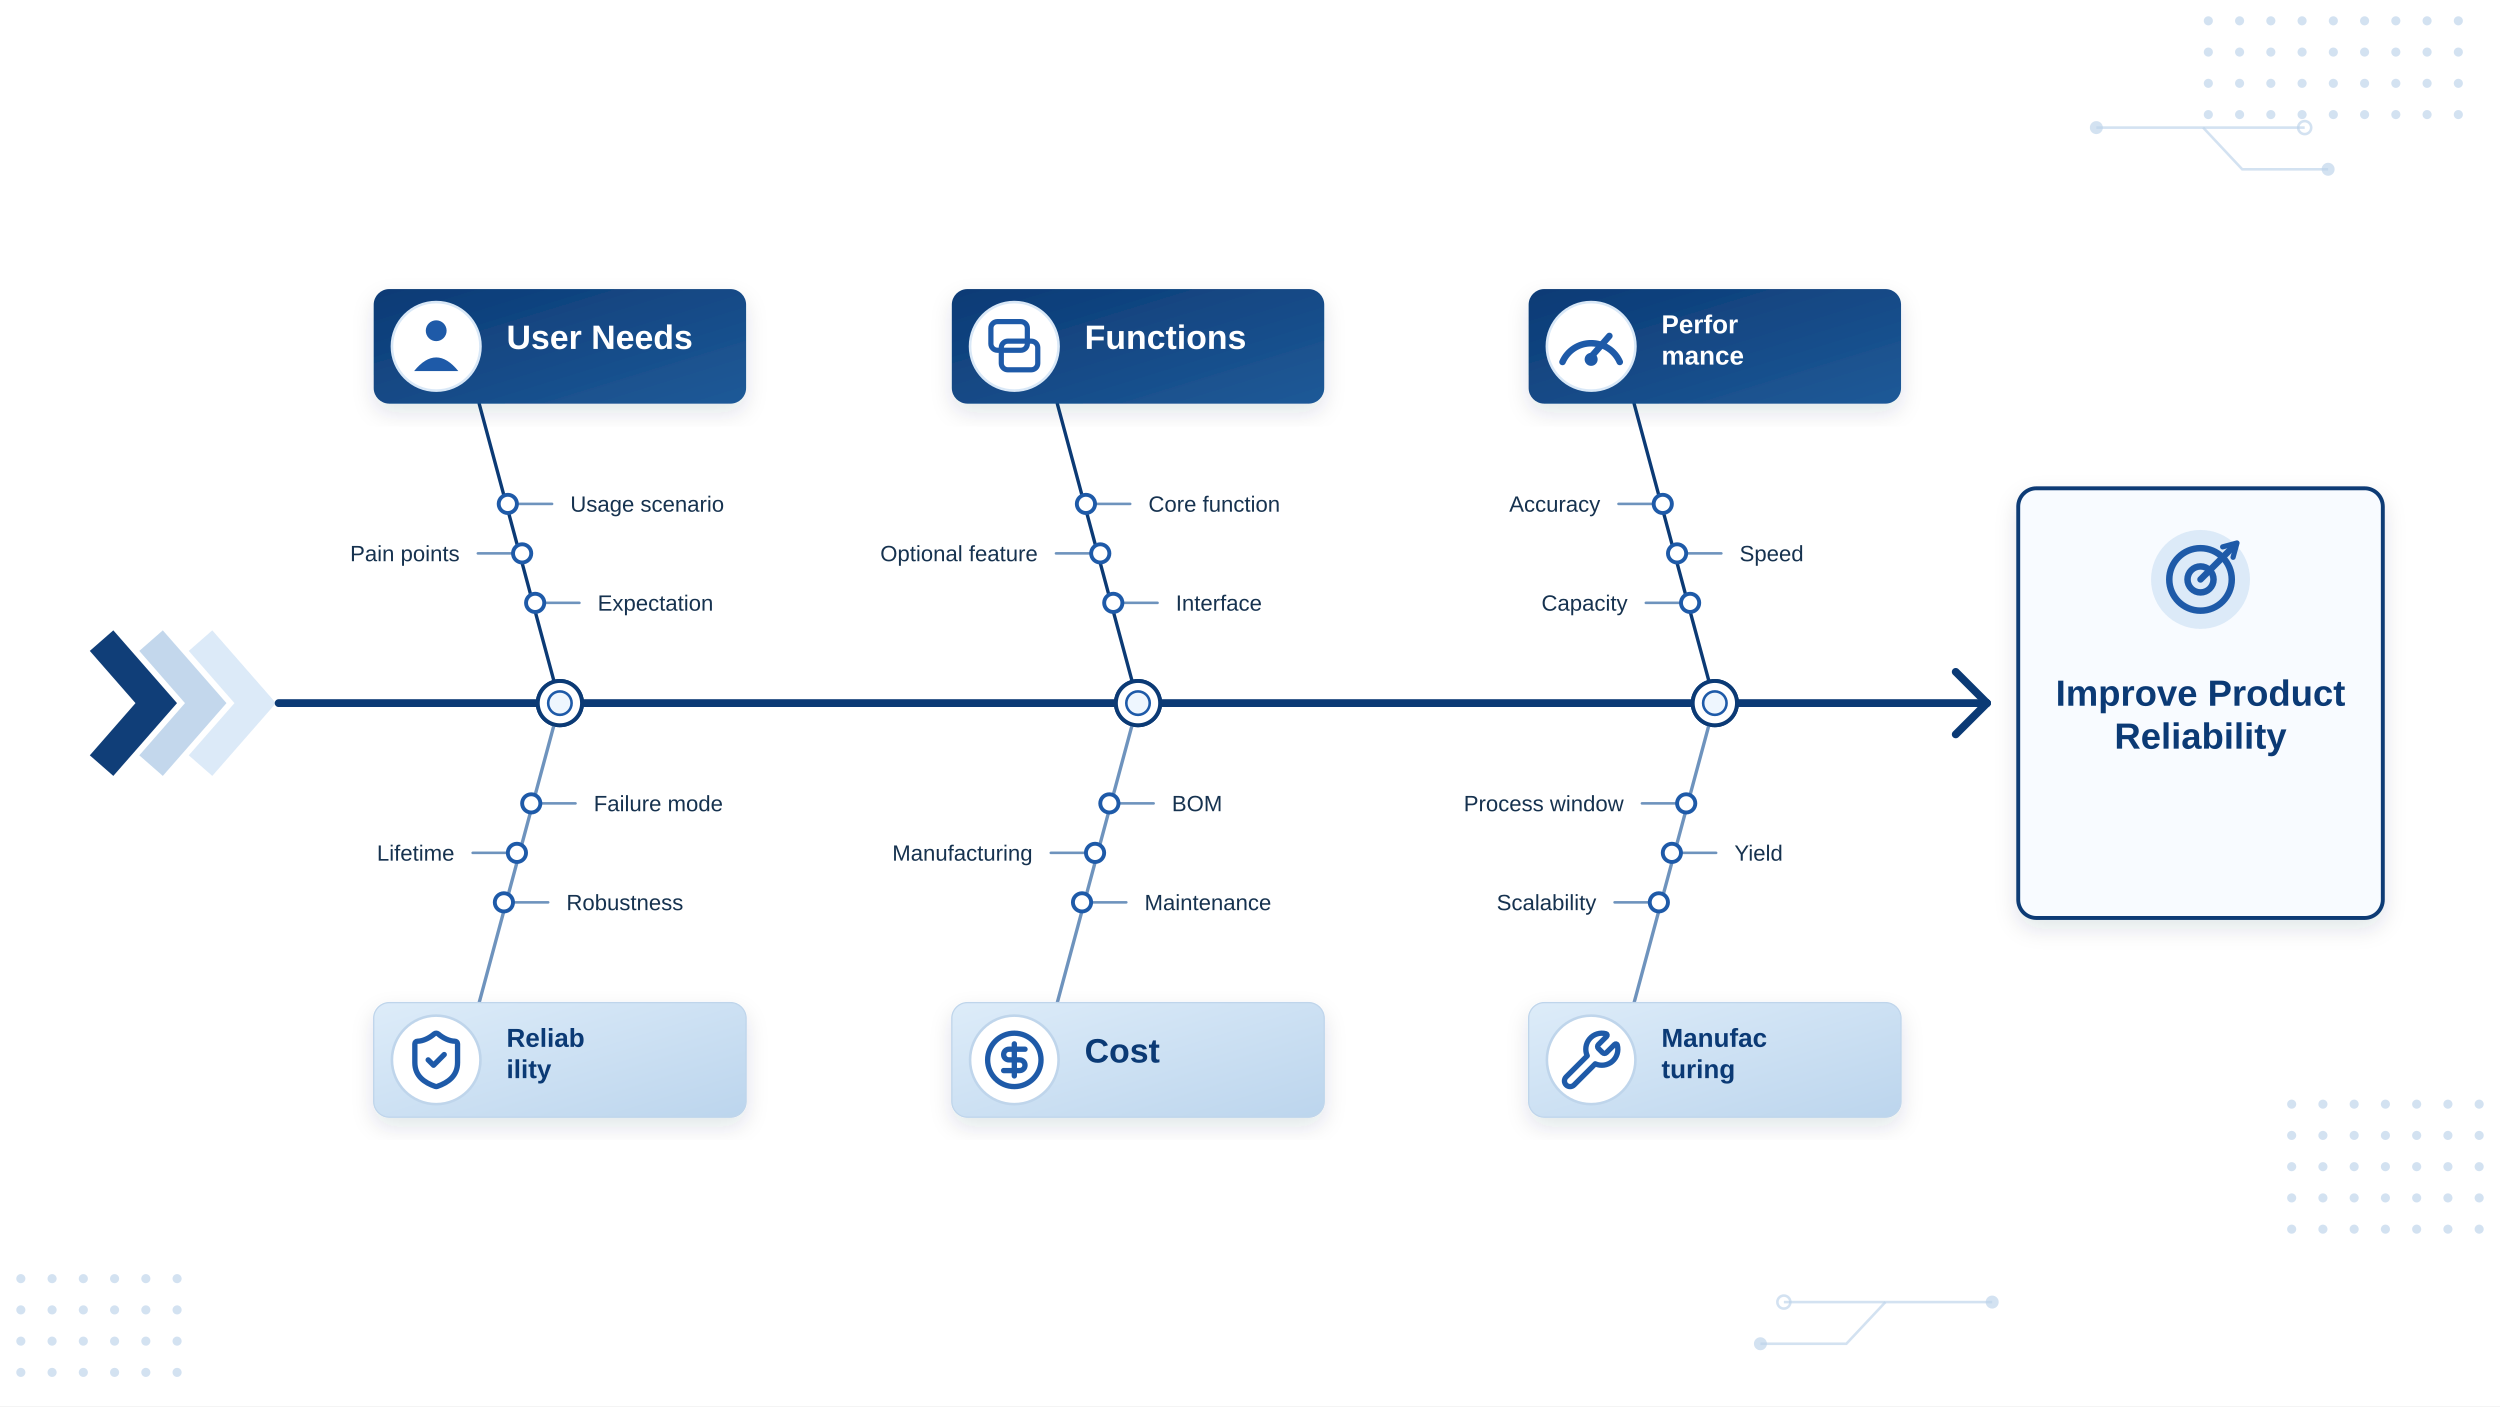
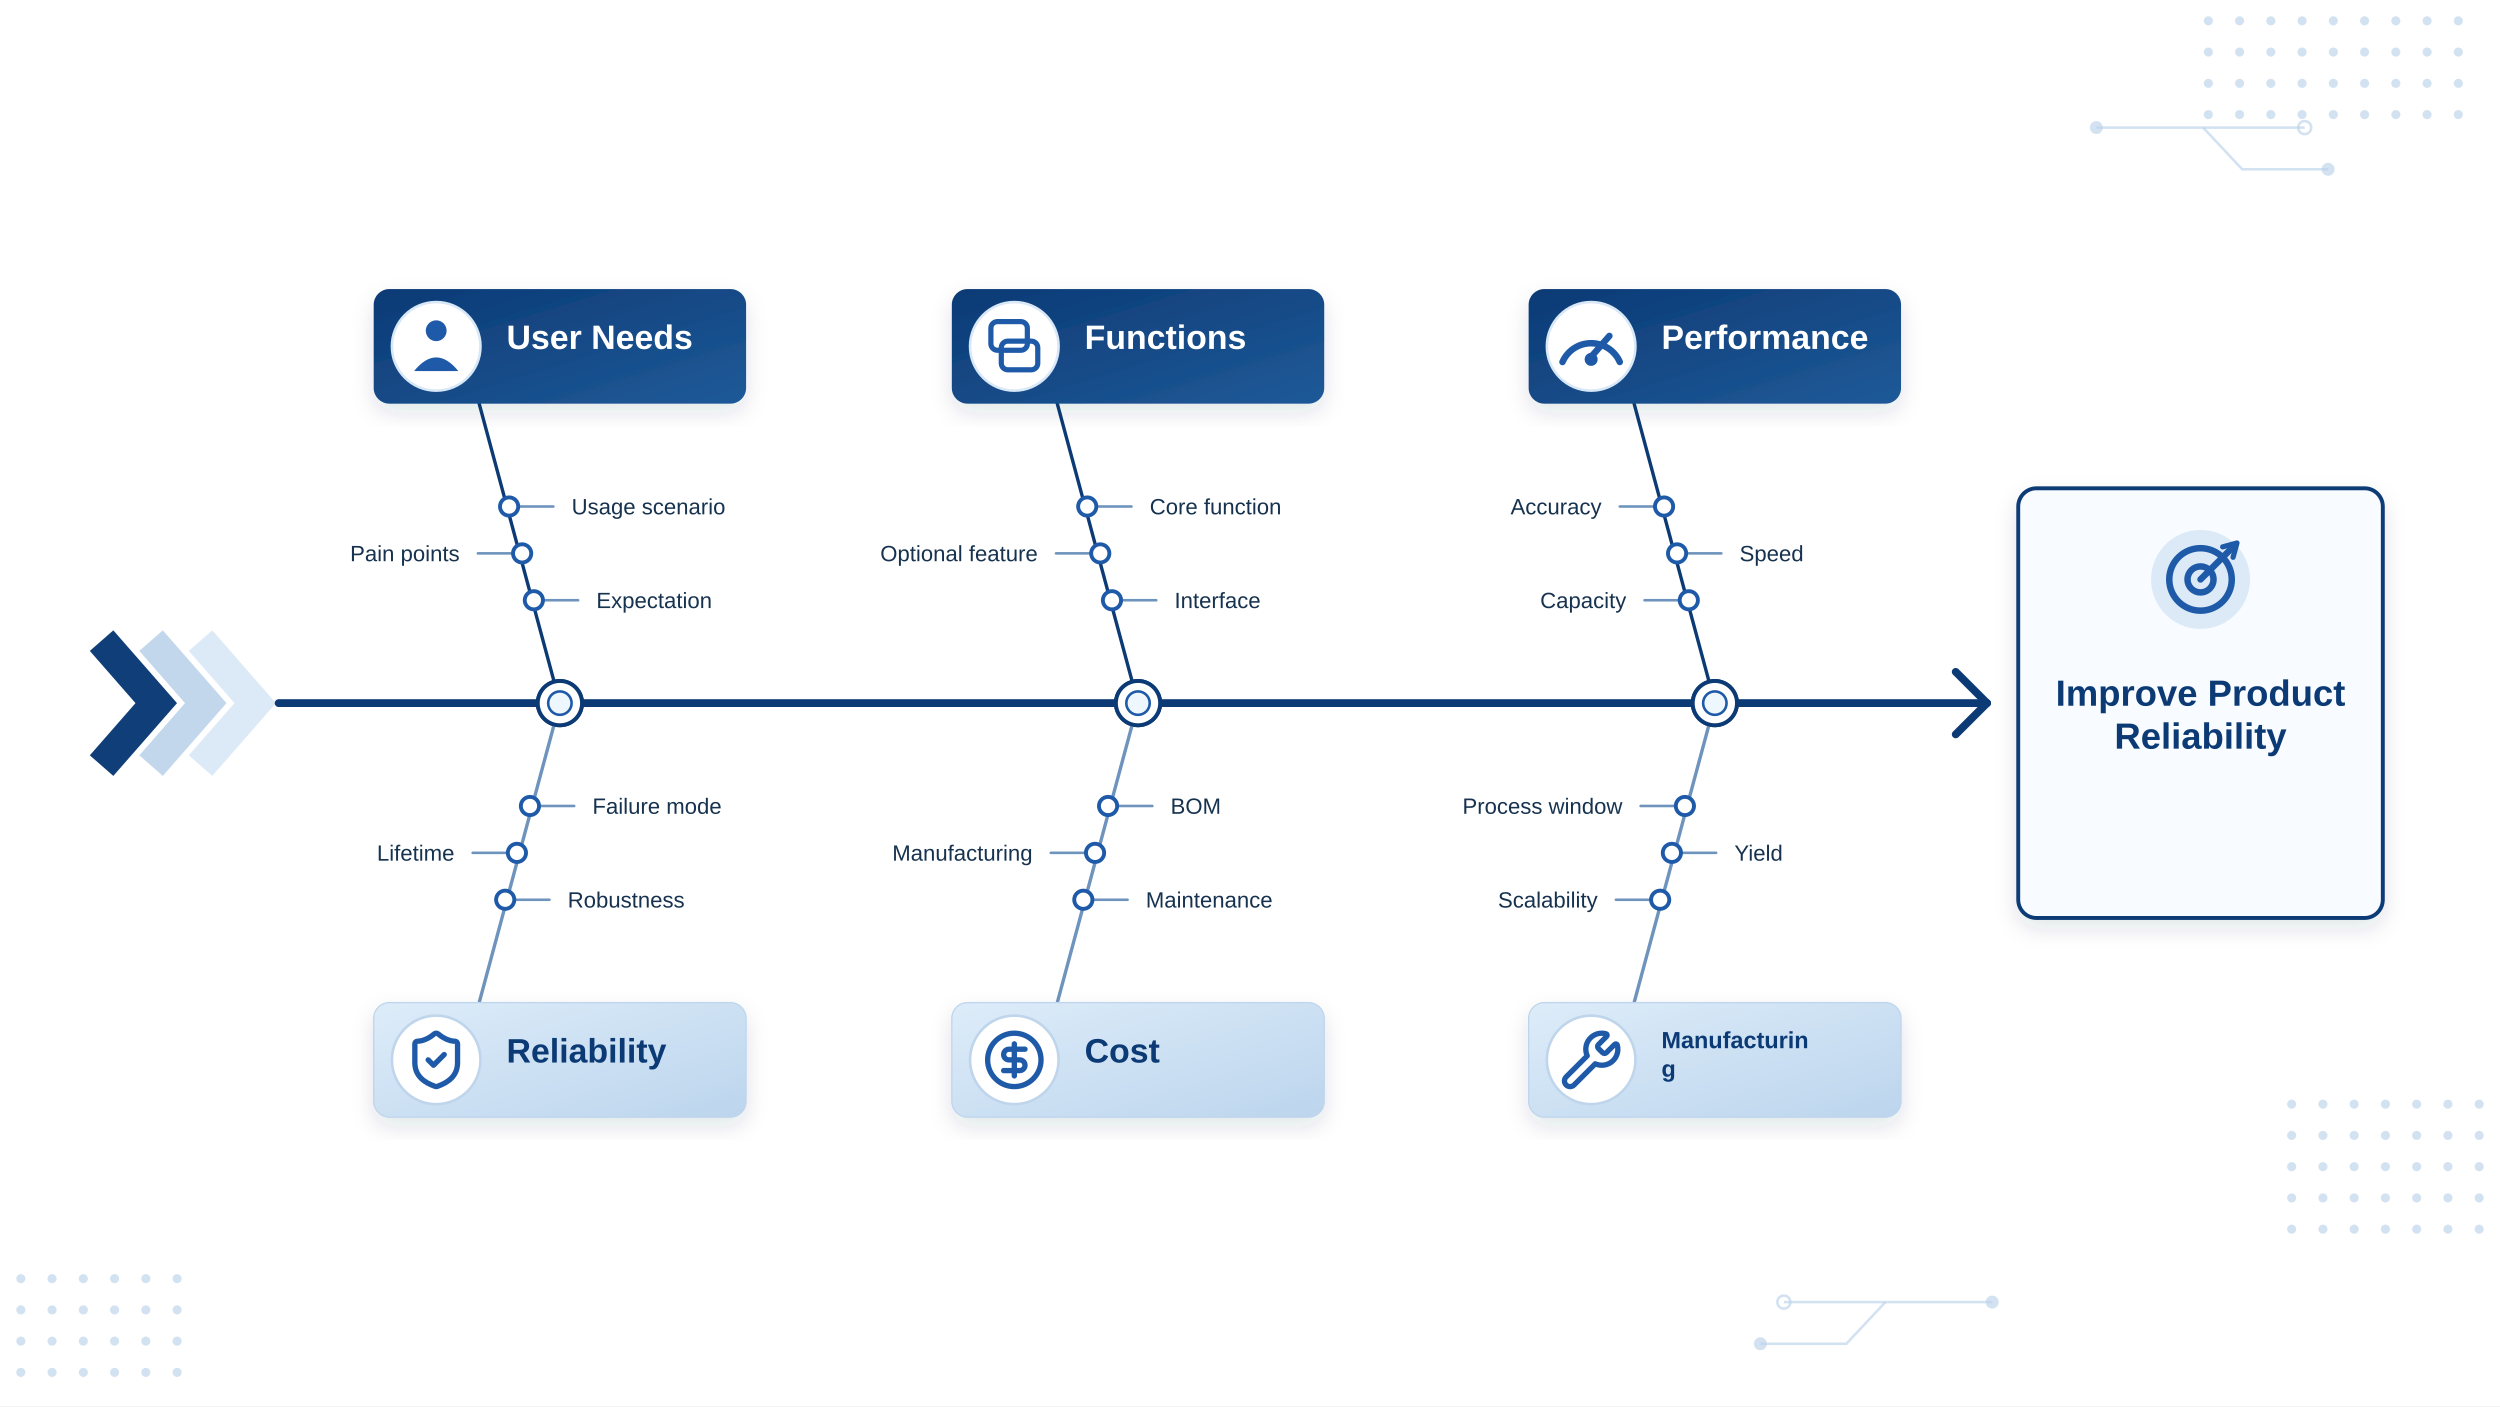
<svg xmlns="http://www.w3.org/2000/svg" width="1920" height="1080" viewBox="0 0 1920 1080" role="img" aria-label="Improve Product Reliability">
  <defs>
    <linearGradient id="topCardGradient" x1="0" y1="0" x2="1" y2="1">
      <stop offset="0%" stop-color="#0B3A75" />
      <stop offset="100%" stop-color="#1F5A98" />
    </linearGradient>
    <linearGradient id="bottomCardGradient" x1="0" y1="0" x2="1" y2="1">
      <stop offset="0%" stop-color="#DDECF9" />
      <stop offset="100%" stop-color="#BCD5ED" />
    </linearGradient>
    <filter id="softShadow" x="-20%" y="-20%" width="140%" height="140%">
      <feDropShadow dx="0" dy="7" stdDeviation="8" flood-color="#16324F" flood-opacity="0.12" />
    </filter>
  </defs>
  <rect x="0" y="0" width="1920" height="1080" fill="#FFFFFF" />
  <circle cx="1696" cy="16" r="3.5" fill="#BCD2EA" opacity="0.65" />
  <circle cx="1720" cy="16" r="3.5" fill="#BCD2EA" opacity="0.65" />
  <circle cx="1744" cy="16" r="3.5" fill="#BCD2EA" opacity="0.65" />
  <circle cx="1768" cy="16" r="3.5" fill="#BCD2EA" opacity="0.65" />
  <circle cx="1792" cy="16" r="3.5" fill="#BCD2EA" opacity="0.65" />
  <circle cx="1816" cy="16" r="3.5" fill="#BCD2EA" opacity="0.65" />
  <circle cx="1840" cy="16" r="3.5" fill="#BCD2EA" opacity="0.65" />
  <circle cx="1864" cy="16" r="3.5" fill="#BCD2EA" opacity="0.65" />
  <circle cx="1888" cy="16" r="3.5" fill="#BCD2EA" opacity="0.65" />
  <circle cx="1696" cy="40" r="3.5" fill="#BCD2EA" opacity="0.65" />
  <circle cx="1720" cy="40" r="3.5" fill="#BCD2EA" opacity="0.65" />
  <circle cx="1744" cy="40" r="3.5" fill="#BCD2EA" opacity="0.65" />
  <circle cx="1768" cy="40" r="3.5" fill="#BCD2EA" opacity="0.65" />
  <circle cx="1792" cy="40" r="3.5" fill="#BCD2EA" opacity="0.65" />
  <circle cx="1816" cy="40" r="3.5" fill="#BCD2EA" opacity="0.65" />
  <circle cx="1840" cy="40" r="3.5" fill="#BCD2EA" opacity="0.65" />
  <circle cx="1864" cy="40" r="3.5" fill="#BCD2EA" opacity="0.65" />
  <circle cx="1888" cy="40" r="3.5" fill="#BCD2EA" opacity="0.65" />
  <circle cx="1696" cy="64" r="3.5" fill="#BCD2EA" opacity="0.65" />
  <circle cx="1720" cy="64" r="3.5" fill="#BCD2EA" opacity="0.65" />
  <circle cx="1744" cy="64" r="3.5" fill="#BCD2EA" opacity="0.65" />
  <circle cx="1768" cy="64" r="3.5" fill="#BCD2EA" opacity="0.65" />
  <circle cx="1792" cy="64" r="3.5" fill="#BCD2EA" opacity="0.65" />
  <circle cx="1816" cy="64" r="3.5" fill="#BCD2EA" opacity="0.65" />
  <circle cx="1840" cy="64" r="3.5" fill="#BCD2EA" opacity="0.65" />
  <circle cx="1864" cy="64" r="3.5" fill="#BCD2EA" opacity="0.65" />
  <circle cx="1888" cy="64" r="3.5" fill="#BCD2EA" opacity="0.65" />
  <circle cx="1696" cy="88" r="3.5" fill="#BCD2EA" opacity="0.65" />
  <circle cx="1720" cy="88" r="3.5" fill="#BCD2EA" opacity="0.65" />
  <circle cx="1744" cy="88" r="3.5" fill="#BCD2EA" opacity="0.65" />
  <circle cx="1768" cy="88" r="3.5" fill="#BCD2EA" opacity="0.65" />
  <circle cx="1792" cy="88" r="3.5" fill="#BCD2EA" opacity="0.65" />
  <circle cx="1816" cy="88" r="3.5" fill="#BCD2EA" opacity="0.65" />
  <circle cx="1840" cy="88" r="3.5" fill="#BCD2EA" opacity="0.65" />
  <circle cx="1864" cy="88" r="3.5" fill="#BCD2EA" opacity="0.65" />
  <circle cx="1888" cy="88" r="3.5" fill="#BCD2EA" opacity="0.65" />
  <circle cx="1760" cy="848" r="3.5" fill="#BCD2EA" opacity="0.65" />
  <circle cx="1784" cy="848" r="3.5" fill="#BCD2EA" opacity="0.65" />
  <circle cx="1808" cy="848" r="3.5" fill="#BCD2EA" opacity="0.65" />
  <circle cx="1832" cy="848" r="3.5" fill="#BCD2EA" opacity="0.65" />
  <circle cx="1856" cy="848" r="3.5" fill="#BCD2EA" opacity="0.65" />
  <circle cx="1880" cy="848" r="3.5" fill="#BCD2EA" opacity="0.65" />
  <circle cx="1904" cy="848" r="3.5" fill="#BCD2EA" opacity="0.65" />
  <circle cx="1760" cy="872" r="3.5" fill="#BCD2EA" opacity="0.65" />
  <circle cx="1784" cy="872" r="3.5" fill="#BCD2EA" opacity="0.65" />
  <circle cx="1808" cy="872" r="3.5" fill="#BCD2EA" opacity="0.65" />
  <circle cx="1832" cy="872" r="3.5" fill="#BCD2EA" opacity="0.65" />
  <circle cx="1856" cy="872" r="3.5" fill="#BCD2EA" opacity="0.65" />
  <circle cx="1880" cy="872" r="3.5" fill="#BCD2EA" opacity="0.65" />
  <circle cx="1904" cy="872" r="3.5" fill="#BCD2EA" opacity="0.65" />
  <circle cx="1760" cy="896" r="3.5" fill="#BCD2EA" opacity="0.65" />
  <circle cx="1784" cy="896" r="3.5" fill="#BCD2EA" opacity="0.65" />
  <circle cx="1808" cy="896" r="3.5" fill="#BCD2EA" opacity="0.65" />
  <circle cx="1832" cy="896" r="3.5" fill="#BCD2EA" opacity="0.65" />
  <circle cx="1856" cy="896" r="3.5" fill="#BCD2EA" opacity="0.65" />
  <circle cx="1880" cy="896" r="3.5" fill="#BCD2EA" opacity="0.65" />
  <circle cx="1904" cy="896" r="3.5" fill="#BCD2EA" opacity="0.65" />
  <circle cx="1760" cy="920" r="3.5" fill="#BCD2EA" opacity="0.65" />
  <circle cx="1784" cy="920" r="3.5" fill="#BCD2EA" opacity="0.65" />
  <circle cx="1808" cy="920" r="3.5" fill="#BCD2EA" opacity="0.65" />
  <circle cx="1832" cy="920" r="3.5" fill="#BCD2EA" opacity="0.65" />
  <circle cx="1856" cy="920" r="3.5" fill="#BCD2EA" opacity="0.65" />
  <circle cx="1880" cy="920" r="3.5" fill="#BCD2EA" opacity="0.65" />
  <circle cx="1904" cy="920" r="3.5" fill="#BCD2EA" opacity="0.65" />
  <circle cx="1760" cy="944" r="3.5" fill="#BCD2EA" opacity="0.65" />
  <circle cx="1784" cy="944" r="3.5" fill="#BCD2EA" opacity="0.65" />
  <circle cx="1808" cy="944" r="3.5" fill="#BCD2EA" opacity="0.65" />
  <circle cx="1832" cy="944" r="3.5" fill="#BCD2EA" opacity="0.65" />
  <circle cx="1856" cy="944" r="3.5" fill="#BCD2EA" opacity="0.65" />
  <circle cx="1880" cy="944" r="3.5" fill="#BCD2EA" opacity="0.65" />
  <circle cx="1904" cy="944" r="3.5" fill="#BCD2EA" opacity="0.65" />
  <circle cx="16" cy="982" r="3.5" fill="#BCD2EA" opacity="0.65" />
  <circle cx="40" cy="982" r="3.5" fill="#BCD2EA" opacity="0.65" />
  <circle cx="64" cy="982" r="3.5" fill="#BCD2EA" opacity="0.65" />
  <circle cx="88" cy="982" r="3.5" fill="#BCD2EA" opacity="0.65" />
  <circle cx="112" cy="982" r="3.5" fill="#BCD2EA" opacity="0.65" />
  <circle cx="136" cy="982" r="3.5" fill="#BCD2EA" opacity="0.65" />
  <circle cx="16" cy="1006" r="3.5" fill="#BCD2EA" opacity="0.65" />
  <circle cx="40" cy="1006" r="3.5" fill="#BCD2EA" opacity="0.65" />
  <circle cx="64" cy="1006" r="3.5" fill="#BCD2EA" opacity="0.65" />
  <circle cx="88" cy="1006" r="3.5" fill="#BCD2EA" opacity="0.65" />
  <circle cx="112" cy="1006" r="3.5" fill="#BCD2EA" opacity="0.65" />
  <circle cx="136" cy="1006" r="3.5" fill="#BCD2EA" opacity="0.65" />
  <circle cx="16" cy="1030" r="3.5" fill="#BCD2EA" opacity="0.65" />
  <circle cx="40" cy="1030" r="3.5" fill="#BCD2EA" opacity="0.65" />
  <circle cx="64" cy="1030" r="3.5" fill="#BCD2EA" opacity="0.65" />
  <circle cx="88" cy="1030" r="3.5" fill="#BCD2EA" opacity="0.65" />
  <circle cx="112" cy="1030" r="3.5" fill="#BCD2EA" opacity="0.65" />
  <circle cx="136" cy="1030" r="3.5" fill="#BCD2EA" opacity="0.65" />
  <circle cx="16" cy="1054" r="3.5" fill="#BCD2EA" opacity="0.65" />
  <circle cx="40" cy="1054" r="3.5" fill="#BCD2EA" opacity="0.65" />
  <circle cx="64" cy="1054" r="3.5" fill="#BCD2EA" opacity="0.65" />
  <circle cx="88" cy="1054" r="3.5" fill="#BCD2EA" opacity="0.65" />
  <circle cx="112" cy="1054" r="3.5" fill="#BCD2EA" opacity="0.65" />
  <circle cx="136" cy="1054" r="3.5" fill="#BCD2EA" opacity="0.65" />
  <line x1="1610" y1="98" x2="1770" y2="98" stroke="#BCD2EA" stroke-width="2" opacity="0.65" />
  <polyline points="1692,98 1722,130 1788,130" fill="none" stroke="#BCD2EA" stroke-width="2" opacity="0.65" />
  <circle cx="1610" cy="98" r="5" fill="#BCD2EA" opacity="0.65" />
  <circle cx="1770" cy="98" r="5" fill="none" stroke="#BCD2EA" stroke-width="2" opacity="0.65" />
  <circle cx="1788" cy="130" r="5" fill="#BCD2EA" opacity="0.65" />
  <line x1="1530" y1="1000" x2="1370" y2="1000" stroke="#BCD2EA" stroke-width="2" opacity="0.65" />
  <polyline points="1448,1000 1418,1032 1352,1032" fill="none" stroke="#BCD2EA" stroke-width="2" opacity="0.65" />
  <circle cx="1530" cy="1000" r="5" fill="#BCD2EA" opacity="0.65" />
  <circle cx="1370" cy="1000" r="5" fill="none" stroke="#BCD2EA" stroke-width="2" opacity="0.65" />
  <circle cx="1352" cy="1032" r="5" fill="#BCD2EA" opacity="0.65" />
  <polyline points="78,492 120,540 78,588" fill="none" stroke="#0B3A75" stroke-width="24" stroke-linecap="butt" stroke-linejoin="miter" opacity="0.98" />
  <polyline points="116,492 158,540 116,588" fill="none" stroke="#BFD5EB" stroke-width="24" stroke-linecap="butt" stroke-linejoin="miter" opacity="0.94" />
  <polyline points="154,492 196,540 154,588" fill="none" stroke="#D9E8F7" stroke-width="24" stroke-linecap="butt" stroke-linejoin="miter" opacity="0.92" />
  <line x1="214" y1="540" x2="1526" y2="540" stroke="#0B3A75" stroke-width="6" stroke-linecap="round" />
  <line x1="1502" y1="516" x2="1526" y2="540" stroke="#0B3A75" stroke-width="6" stroke-linecap="round" />
  <line x1="1502" y1="564" x2="1526" y2="540" stroke="#0B3A75" stroke-width="6" stroke-linecap="round" />
  <line x1="430" y1="540" x2="368" y2="310" stroke="#0B3A75" stroke-width="2.6" stroke-linecap="round" />
  <circle cx="430" cy="540" r="17" fill="#FFFFFF" stroke="#0B3A75" stroke-width="3" />
  <circle cx="430" cy="540" r="9" fill="#EEF6FE" stroke="#1E5AA8" stroke-width="2" />
  <rect x="287" y="222" width="286" height="88" rx="12" fill="url(#topCardGradient)" stroke="none" stroke-width="1" filter="url(#softShadow)" />
  <circle cx="335" cy="266" r="34" fill="#FFFFFF" stroke="#D9E8F7" stroke-width="2" />
  <circle cx="335" cy="254" r="8" fill="#1E5AA8" />
  <path d="M 318 285 Q 335 264 352 285 Z" fill="#1E5AA8" />
  <text x="389" y="268" font-family="Arial, Helvetica, Microsoft YaHei, Noto Sans CJK SC, sans-serif" font-size="26" font-weight="700" fill="#FFFFFF">User Needs</text>
-   <line x1="390" y1="387" x2="424" y2="387" stroke="#6E93BD" stroke-width="2" stroke-linecap="round" />
-   <circle cx="390" cy="387" r="7" fill="#FFFFFF" stroke="#1E5AA8" stroke-width="3" />
-   <text x="438" y="393" text-anchor="start" font-family="Arial, Helvetica, Microsoft YaHei, Noto Sans CJK SC, sans-serif" font-size="17" fill="#16324F">Usage scenario</text>
+   <line x1="391" y1="389" x2="425" y2="389" stroke="#6E93BD" stroke-width="2" stroke-linecap="round" />
+   <circle cx="391" cy="389" r="7" fill="#FFFFFF" stroke="#1E5AA8" stroke-width="3" />
+   <text x="439" y="395" text-anchor="start" font-family="Arial, Helvetica, Microsoft YaHei, Noto Sans CJK SC, sans-serif" font-size="17" fill="#16324F">Usage scenario</text>
  <line x1="401" y1="425" x2="367" y2="425" stroke="#6E93BD" stroke-width="2" stroke-linecap="round" />
  <circle cx="401" cy="425" r="7" fill="#FFFFFF" stroke="#1E5AA8" stroke-width="3" />
  <text x="353" y="431" text-anchor="end" font-family="Arial, Helvetica, Microsoft YaHei, Noto Sans CJK SC, sans-serif" font-size="17" fill="#16324F">Pain points</text>
-   <line x1="411" y1="463" x2="445" y2="463" stroke="#6E93BD" stroke-width="2" stroke-linecap="round" />
-   <circle cx="411" cy="463" r="7" fill="#FFFFFF" stroke="#1E5AA8" stroke-width="3" />
-   <text x="459" y="469" text-anchor="start" font-family="Arial, Helvetica, Microsoft YaHei, Noto Sans CJK SC, sans-serif" font-size="17" fill="#16324F">Expectation</text>
+   <line x1="410" y1="461" x2="444" y2="461" stroke="#6E93BD" stroke-width="2" stroke-linecap="round" />
+   <circle cx="410" cy="461" r="7" fill="#FFFFFF" stroke="#1E5AA8" stroke-width="3" />
+   <text x="458" y="467" text-anchor="start" font-family="Arial, Helvetica, Microsoft YaHei, Noto Sans CJK SC, sans-serif" font-size="17" fill="#16324F">Expectation</text>
  <line x1="874" y1="540" x2="812" y2="310" stroke="#0B3A75" stroke-width="2.6" stroke-linecap="round" />
  <circle cx="874" cy="540" r="17" fill="#FFFFFF" stroke="#0B3A75" stroke-width="3" />
  <circle cx="874" cy="540" r="9" fill="#EEF6FE" stroke="#1E5AA8" stroke-width="2" />
  <rect x="731" y="222" width="286" height="88" rx="12" fill="url(#topCardGradient)" stroke="none" stroke-width="1" filter="url(#softShadow)" />
  <circle cx="779" cy="266" r="34" fill="#FFFFFF" stroke="#D9E8F7" stroke-width="2" />
  <rect x="761" y="247" width="28" height="22" rx="5" fill="none" stroke="#1E5AA8" stroke-width="4" />
  <rect x="769" y="262" width="28" height="22" rx="5" fill="none" stroke="#1E5AA8" stroke-width="4" />
  <text x="833" y="268" font-family="Arial, Helvetica, Microsoft YaHei, Noto Sans CJK SC, sans-serif" font-size="26" font-weight="700" fill="#FFFFFF">Functions</text>
-   <line x1="834" y1="387" x2="868" y2="387" stroke="#6E93BD" stroke-width="2" stroke-linecap="round" />
-   <circle cx="834" cy="387" r="7" fill="#FFFFFF" stroke="#1E5AA8" stroke-width="3" />
-   <text x="882" y="393" text-anchor="start" font-family="Arial, Helvetica, Microsoft YaHei, Noto Sans CJK SC, sans-serif" font-size="17" fill="#16324F">Core function</text>
+   <line x1="835" y1="389" x2="869" y2="389" stroke="#6E93BD" stroke-width="2" stroke-linecap="round" />
+   <circle cx="835" cy="389" r="7" fill="#FFFFFF" stroke="#1E5AA8" stroke-width="3" />
+   <text x="883" y="395" text-anchor="start" font-family="Arial, Helvetica, Microsoft YaHei, Noto Sans CJK SC, sans-serif" font-size="17" fill="#16324F">Core function</text>
  <line x1="845" y1="425" x2="811" y2="425" stroke="#6E93BD" stroke-width="2" stroke-linecap="round" />
  <circle cx="845" cy="425" r="7" fill="#FFFFFF" stroke="#1E5AA8" stroke-width="3" />
  <text x="797" y="431" text-anchor="end" font-family="Arial, Helvetica, Microsoft YaHei, Noto Sans CJK SC, sans-serif" font-size="17" fill="#16324F">Optional feature</text>
-   <line x1="855" y1="463" x2="889" y2="463" stroke="#6E93BD" stroke-width="2" stroke-linecap="round" />
-   <circle cx="855" cy="463" r="7" fill="#FFFFFF" stroke="#1E5AA8" stroke-width="3" />
-   <text x="903" y="469" text-anchor="start" font-family="Arial, Helvetica, Microsoft YaHei, Noto Sans CJK SC, sans-serif" font-size="17" fill="#16324F">Interface</text>
+   <line x1="854" y1="461" x2="888" y2="461" stroke="#6E93BD" stroke-width="2" stroke-linecap="round" />
+   <circle cx="854" cy="461" r="7" fill="#FFFFFF" stroke="#1E5AA8" stroke-width="3" />
+   <text x="902" y="467" text-anchor="start" font-family="Arial, Helvetica, Microsoft YaHei, Noto Sans CJK SC, sans-serif" font-size="17" fill="#16324F">Interface</text>
  <line x1="1317" y1="540" x2="1255" y2="310" stroke="#0B3A75" stroke-width="2.6" stroke-linecap="round" />
  <circle cx="1317" cy="540" r="17" fill="#FFFFFF" stroke="#0B3A75" stroke-width="3" />
  <circle cx="1317" cy="540" r="9" fill="#EEF6FE" stroke="#1E5AA8" stroke-width="2" />
  <rect x="1174" y="222" width="286" height="88" rx="12" fill="url(#topCardGradient)" stroke="none" stroke-width="1" filter="url(#softShadow)" />
  <circle cx="1222" cy="266" r="34" fill="#FFFFFF" stroke="#D9E8F7" stroke-width="2" />
  <path d="M 1200 278 A 24 24 0 0 1 1244 278" fill="none" stroke="#1E5AA8" stroke-width="5" stroke-linecap="round" />
  <line x1="1222" y1="274" x2="1236" y2="258" stroke="#1E5AA8" stroke-width="5" stroke-linecap="round" />
  <circle cx="1222" cy="276" r="5" fill="#1E5AA8" />
-   <text x="1276" y="256" font-family="Arial, Helvetica, Microsoft YaHei, Noto Sans CJK SC, sans-serif" font-size="20" font-weight="700" fill="#FFFFFF">Perfor</text>
-   <text x="1276" y="280" font-family="Arial, Helvetica, Microsoft YaHei, Noto Sans CJK SC, sans-serif" font-size="20" font-weight="700" fill="#FFFFFF">mance</text>
-   <line x1="1277" y1="387" x2="1243" y2="387" stroke="#6E93BD" stroke-width="2" stroke-linecap="round" />
-   <circle cx="1277" cy="387" r="7" fill="#FFFFFF" stroke="#1E5AA8" stroke-width="3" />
-   <text x="1229" y="393" text-anchor="end" font-family="Arial, Helvetica, Microsoft YaHei, Noto Sans CJK SC, sans-serif" font-size="17" fill="#16324F">Accuracy</text>
+   <text x="1276" y="268" font-family="Arial, Helvetica, Microsoft YaHei, Noto Sans CJK SC, sans-serif" font-size="26" font-weight="700" fill="#FFFFFF">Performance</text>
+   <line x1="1278" y1="389" x2="1244" y2="389" stroke="#6E93BD" stroke-width="2" stroke-linecap="round" />
+   <circle cx="1278" cy="389" r="7" fill="#FFFFFF" stroke="#1E5AA8" stroke-width="3" />
+   <text x="1230" y="395" text-anchor="end" font-family="Arial, Helvetica, Microsoft YaHei, Noto Sans CJK SC, sans-serif" font-size="17" fill="#16324F">Accuracy</text>
  <line x1="1288" y1="425" x2="1322" y2="425" stroke="#6E93BD" stroke-width="2" stroke-linecap="round" />
  <circle cx="1288" cy="425" r="7" fill="#FFFFFF" stroke="#1E5AA8" stroke-width="3" />
  <text x="1336" y="431" text-anchor="start" font-family="Arial, Helvetica, Microsoft YaHei, Noto Sans CJK SC, sans-serif" font-size="17" fill="#16324F">Speed</text>
-   <line x1="1298" y1="463" x2="1264" y2="463" stroke="#6E93BD" stroke-width="2" stroke-linecap="round" />
-   <circle cx="1298" cy="463" r="7" fill="#FFFFFF" stroke="#1E5AA8" stroke-width="3" />
-   <text x="1250" y="469" text-anchor="end" font-family="Arial, Helvetica, Microsoft YaHei, Noto Sans CJK SC, sans-serif" font-size="17" fill="#16324F">Capacity</text>
+   <line x1="1297" y1="461" x2="1263" y2="461" stroke="#6E93BD" stroke-width="2" stroke-linecap="round" />
+   <circle cx="1297" cy="461" r="7" fill="#FFFFFF" stroke="#1E5AA8" stroke-width="3" />
+   <text x="1249" y="467" text-anchor="end" font-family="Arial, Helvetica, Microsoft YaHei, Noto Sans CJK SC, sans-serif" font-size="17" fill="#16324F">Capacity</text>
  <line x1="430" y1="540" x2="368" y2="770" stroke="#6E93BD" stroke-width="2.6" stroke-linecap="round" />
  <circle cx="430" cy="540" r="17" fill="#FFFFFF" stroke="#0B3A75" stroke-width="3" />
  <circle cx="430" cy="540" r="9" fill="#EEF6FE" stroke="#1E5AA8" stroke-width="2" />
  <rect x="287" y="770" width="286" height="88" rx="12" fill="url(#bottomCardGradient)" stroke="#BFD5EB" stroke-width="1" filter="url(#softShadow)" />
  <circle cx="335" cy="814" r="34" fill="#FFFFFF" stroke="#BFD5EB" stroke-width="2" />
  <g class="lucide-icon" transform="translate(310.4 789.4) scale(2.05)" fill="none" stroke="#1E5AA8" stroke-width="2" stroke-linecap="round" stroke-linejoin="round">
    <path d="M20 13c0 5-3.5 7.5-7.66 8.95a1 1 0 0 1-.67-.01C7.5 20.5 4 18 4 13V6a1 1 0 0 1 1-1c2 0 4.5-1.2 6.24-2.72a1.17 1.17 0 0 1 1.52 0C14.51 3.81 17 5 19 5a1 1 0 0 1 1 1z" />
    <path d="m9 12 2 2 4-4" />
  </g>
-   <text x="389" y="804" font-family="Arial, Helvetica, Microsoft YaHei, Noto Sans CJK SC, sans-serif" font-size="20" font-weight="700" fill="#0B3A75">Reliab</text>
-   <text x="389" y="828" font-family="Arial, Helvetica, Microsoft YaHei, Noto Sans CJK SC, sans-serif" font-size="20" font-weight="700" fill="#0B3A75">ility</text>
-   <line x1="408" y1="617" x2="442" y2="617" stroke="#6E93BD" stroke-width="2" stroke-linecap="round" />
-   <circle cx="408" cy="617" r="7" fill="#FFFFFF" stroke="#1E5AA8" stroke-width="3" />
-   <text x="456" y="623" text-anchor="start" font-family="Arial, Helvetica, Microsoft YaHei, Noto Sans CJK SC, sans-serif" font-size="17" fill="#16324F">Failure mode</text>
+   <text x="389" y="816" font-family="Arial, Helvetica, Microsoft YaHei, Noto Sans CJK SC, sans-serif" font-size="26" font-weight="700" fill="#0B3A75">Reliability</text>
+   <line x1="407" y1="619" x2="441" y2="619" stroke="#6E93BD" stroke-width="2" stroke-linecap="round" />
+   <circle cx="407" cy="619" r="7" fill="#FFFFFF" stroke="#1E5AA8" stroke-width="3" />
+   <text x="455" y="625" text-anchor="start" font-family="Arial, Helvetica, Microsoft YaHei, Noto Sans CJK SC, sans-serif" font-size="17" fill="#16324F">Failure mode</text>
  <line x1="397" y1="655" x2="363" y2="655" stroke="#6E93BD" stroke-width="2" stroke-linecap="round" />
  <circle cx="397" cy="655" r="7" fill="#FFFFFF" stroke="#1E5AA8" stroke-width="3" />
  <text x="349" y="661" text-anchor="end" font-family="Arial, Helvetica, Microsoft YaHei, Noto Sans CJK SC, sans-serif" font-size="17" fill="#16324F">Lifetime</text>
-   <line x1="387" y1="693" x2="421" y2="693" stroke="#6E93BD" stroke-width="2" stroke-linecap="round" />
-   <circle cx="387" cy="693" r="7" fill="#FFFFFF" stroke="#1E5AA8" stroke-width="3" />
-   <text x="435" y="699" text-anchor="start" font-family="Arial, Helvetica, Microsoft YaHei, Noto Sans CJK SC, sans-serif" font-size="17" fill="#16324F">Robustness</text>
+   <line x1="388" y1="691" x2="422" y2="691" stroke="#6E93BD" stroke-width="2" stroke-linecap="round" />
+   <circle cx="388" cy="691" r="7" fill="#FFFFFF" stroke="#1E5AA8" stroke-width="3" />
+   <text x="436" y="697" text-anchor="start" font-family="Arial, Helvetica, Microsoft YaHei, Noto Sans CJK SC, sans-serif" font-size="17" fill="#16324F">Robustness</text>
  <line x1="874" y1="540" x2="812" y2="770" stroke="#6E93BD" stroke-width="2.6" stroke-linecap="round" />
  <circle cx="874" cy="540" r="17" fill="#FFFFFF" stroke="#0B3A75" stroke-width="3" />
  <circle cx="874" cy="540" r="9" fill="#EEF6FE" stroke="#1E5AA8" stroke-width="2" />
  <rect x="731" y="770" width="286" height="88" rx="12" fill="url(#bottomCardGradient)" stroke="#BFD5EB" stroke-width="1" filter="url(#softShadow)" />
  <circle cx="779" cy="814" r="34" fill="#FFFFFF" stroke="#BFD5EB" stroke-width="2" />
  <g class="lucide-icon" transform="translate(754.4 789.4) scale(2.05)" fill="none" stroke="#1E5AA8" stroke-width="2" stroke-linecap="round" stroke-linejoin="round">
    <circle cx="12" cy="12" r="10" />
    <path d="M16 8h-6a2 2 0 1 0 0 4h4a2 2 0 1 1 0 4H8" />
    <path d="M12 18V6" />
  </g>
  <text x="833" y="816" font-family="Arial, Helvetica, Microsoft YaHei, Noto Sans CJK SC, sans-serif" font-size="26" font-weight="700" fill="#0B3A75">Cost</text>
-   <line x1="852" y1="617" x2="886" y2="617" stroke="#6E93BD" stroke-width="2" stroke-linecap="round" />
-   <circle cx="852" cy="617" r="7" fill="#FFFFFF" stroke="#1E5AA8" stroke-width="3" />
-   <text x="900" y="623" text-anchor="start" font-family="Arial, Helvetica, Microsoft YaHei, Noto Sans CJK SC, sans-serif" font-size="17" fill="#16324F">BOM</text>
+   <line x1="851" y1="619" x2="885" y2="619" stroke="#6E93BD" stroke-width="2" stroke-linecap="round" />
+   <circle cx="851" cy="619" r="7" fill="#FFFFFF" stroke="#1E5AA8" stroke-width="3" />
+   <text x="899" y="625" text-anchor="start" font-family="Arial, Helvetica, Microsoft YaHei, Noto Sans CJK SC, sans-serif" font-size="17" fill="#16324F">BOM</text>
  <line x1="841" y1="655" x2="807" y2="655" stroke="#6E93BD" stroke-width="2" stroke-linecap="round" />
  <circle cx="841" cy="655" r="7" fill="#FFFFFF" stroke="#1E5AA8" stroke-width="3" />
  <text x="793" y="661" text-anchor="end" font-family="Arial, Helvetica, Microsoft YaHei, Noto Sans CJK SC, sans-serif" font-size="17" fill="#16324F">Manufacturing</text>
-   <line x1="831" y1="693" x2="865" y2="693" stroke="#6E93BD" stroke-width="2" stroke-linecap="round" />
-   <circle cx="831" cy="693" r="7" fill="#FFFFFF" stroke="#1E5AA8" stroke-width="3" />
-   <text x="879" y="699" text-anchor="start" font-family="Arial, Helvetica, Microsoft YaHei, Noto Sans CJK SC, sans-serif" font-size="17" fill="#16324F">Maintenance</text>
+   <line x1="832" y1="691" x2="866" y2="691" stroke="#6E93BD" stroke-width="2" stroke-linecap="round" />
+   <circle cx="832" cy="691" r="7" fill="#FFFFFF" stroke="#1E5AA8" stroke-width="3" />
+   <text x="880" y="697" text-anchor="start" font-family="Arial, Helvetica, Microsoft YaHei, Noto Sans CJK SC, sans-serif" font-size="17" fill="#16324F">Maintenance</text>
  <line x1="1317" y1="540" x2="1255" y2="770" stroke="#6E93BD" stroke-width="2.6" stroke-linecap="round" />
  <circle cx="1317" cy="540" r="17" fill="#FFFFFF" stroke="#0B3A75" stroke-width="3" />
  <circle cx="1317" cy="540" r="9" fill="#EEF6FE" stroke="#1E5AA8" stroke-width="2" />
  <rect x="1174" y="770" width="286" height="88" rx="12" fill="url(#bottomCardGradient)" stroke="#BFD5EB" stroke-width="1" filter="url(#softShadow)" />
  <circle cx="1222" cy="814" r="34" fill="#FFFFFF" stroke="#BFD5EB" stroke-width="2" />
  <g class="lucide-icon" transform="translate(1197.4 789.4) scale(2.05)" fill="none" stroke="#1E5AA8" stroke-width="2" stroke-linecap="round" stroke-linejoin="round">
    <path d="M14.7 6.3a1 1 0 0 0 0 1.4l1.6 1.6a1 1 0 0 0 1.4 0l3.106-3.105c.32-.322.863-.22.983.218a6 6 0 0 1-8.259 7.057l-7.91 7.91a1 1 0 0 1-2.999-3l7.91-7.91a6 6 0 0 1 7.057-8.259c.438.12.54.662.219.984z" />
  </g>
-   <text x="1276" y="804" font-family="Arial, Helvetica, Microsoft YaHei, Noto Sans CJK SC, sans-serif" font-size="20" font-weight="700" fill="#0B3A75">Manufac</text>
-   <text x="1276" y="828" font-family="Arial, Helvetica, Microsoft YaHei, Noto Sans CJK SC, sans-serif" font-size="20" font-weight="700" fill="#0B3A75">turing</text>
-   <line x1="1295" y1="617" x2="1261" y2="617" stroke="#6E93BD" stroke-width="2" stroke-linecap="round" />
-   <circle cx="1295" cy="617" r="7" fill="#FFFFFF" stroke="#1E5AA8" stroke-width="3" />
-   <text x="1247" y="623" text-anchor="end" font-family="Arial, Helvetica, Microsoft YaHei, Noto Sans CJK SC, sans-serif" font-size="17" fill="#16324F">Process window</text>
+   <text x="1276" y="805" font-family="Arial, Helvetica, Microsoft YaHei, Noto Sans CJK SC, sans-serif" font-size="18" font-weight="700" fill="#0B3A75">Manufacturin</text>
+   <text x="1276" y="827" font-family="Arial, Helvetica, Microsoft YaHei, Noto Sans CJK SC, sans-serif" font-size="18" font-weight="700" fill="#0B3A75">g</text>
+   <line x1="1294" y1="619" x2="1260" y2="619" stroke="#6E93BD" stroke-width="2" stroke-linecap="round" />
+   <circle cx="1294" cy="619" r="7" fill="#FFFFFF" stroke="#1E5AA8" stroke-width="3" />
+   <text x="1246" y="625" text-anchor="end" font-family="Arial, Helvetica, Microsoft YaHei, Noto Sans CJK SC, sans-serif" font-size="17" fill="#16324F">Process window</text>
  <line x1="1284" y1="655" x2="1318" y2="655" stroke="#6E93BD" stroke-width="2" stroke-linecap="round" />
  <circle cx="1284" cy="655" r="7" fill="#FFFFFF" stroke="#1E5AA8" stroke-width="3" />
  <text x="1332" y="661" text-anchor="start" font-family="Arial, Helvetica, Microsoft YaHei, Noto Sans CJK SC, sans-serif" font-size="17" fill="#16324F">Yield</text>
-   <line x1="1274" y1="693" x2="1240" y2="693" stroke="#6E93BD" stroke-width="2" stroke-linecap="round" />
-   <circle cx="1274" cy="693" r="7" fill="#FFFFFF" stroke="#1E5AA8" stroke-width="3" />
-   <text x="1226" y="699" text-anchor="end" font-family="Arial, Helvetica, Microsoft YaHei, Noto Sans CJK SC, sans-serif" font-size="17" fill="#16324F">Scalability</text>
+   <line x1="1275" y1="691" x2="1241" y2="691" stroke="#6E93BD" stroke-width="2" stroke-linecap="round" />
+   <circle cx="1275" cy="691" r="7" fill="#FFFFFF" stroke="#1E5AA8" stroke-width="3" />
+   <text x="1227" y="697" text-anchor="end" font-family="Arial, Helvetica, Microsoft YaHei, Noto Sans CJK SC, sans-serif" font-size="17" fill="#16324F">Scalability</text>
  <rect id="topic-block" x="1550" y="375" width="280" height="330" rx="14" ry="14" fill="#F8FBFF" stroke="#0B3A75" stroke-width="3" filter="url(#softShadow)" />
  <circle cx="1690" cy="445" r="38" fill="#D9E8F7" opacity="0.9" />
  <circle cx="1690" cy="445" r="24" fill="none" stroke="#1E5AA8" stroke-width="5" />
  <circle cx="1690" cy="445" r="10" fill="none" stroke="#1E5AA8" stroke-width="5" />
  <line x1="1690" y1="445" x2="1715" y2="420" stroke="#1E5AA8" stroke-width="5" stroke-linecap="round" />
  <polyline points="1707,420 1718,417 1715,428" fill="none" stroke="#1E5AA8" stroke-width="4" stroke-linecap="round" stroke-linejoin="round" />
  <text x="1690" y="542" text-anchor="middle" font-family="Arial, Helvetica, Microsoft YaHei, Noto Sans CJK SC, sans-serif" font-size="28" font-weight="700" fill="#0B3A75">Improve Product</text>
  <text x="1690" y="575" text-anchor="middle" font-family="Arial, Helvetica, Microsoft YaHei, Noto Sans CJK SC, sans-serif" font-size="28" font-weight="700" fill="#0B3A75">Reliability</text>
</svg>
